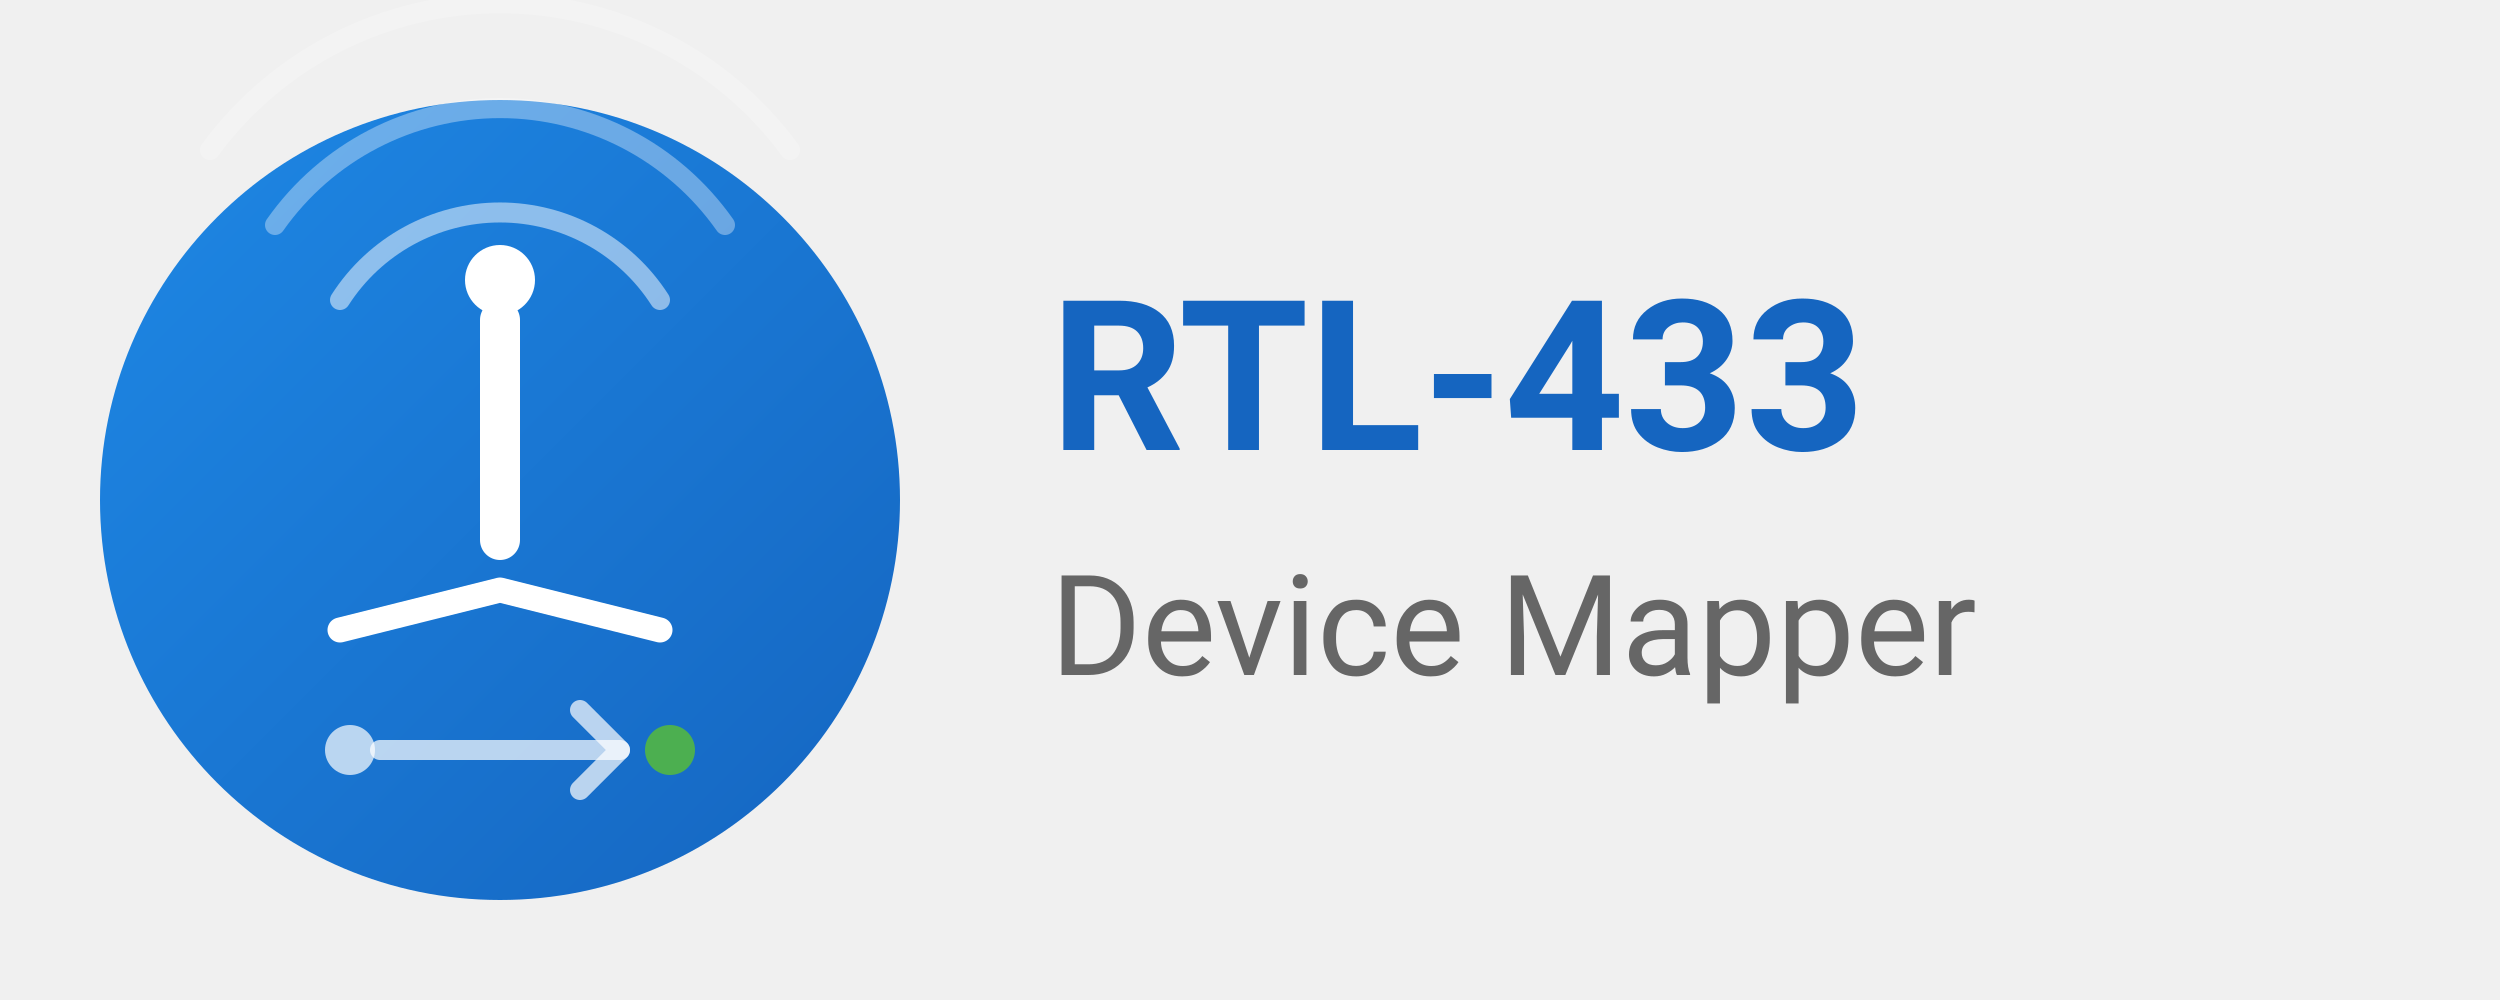
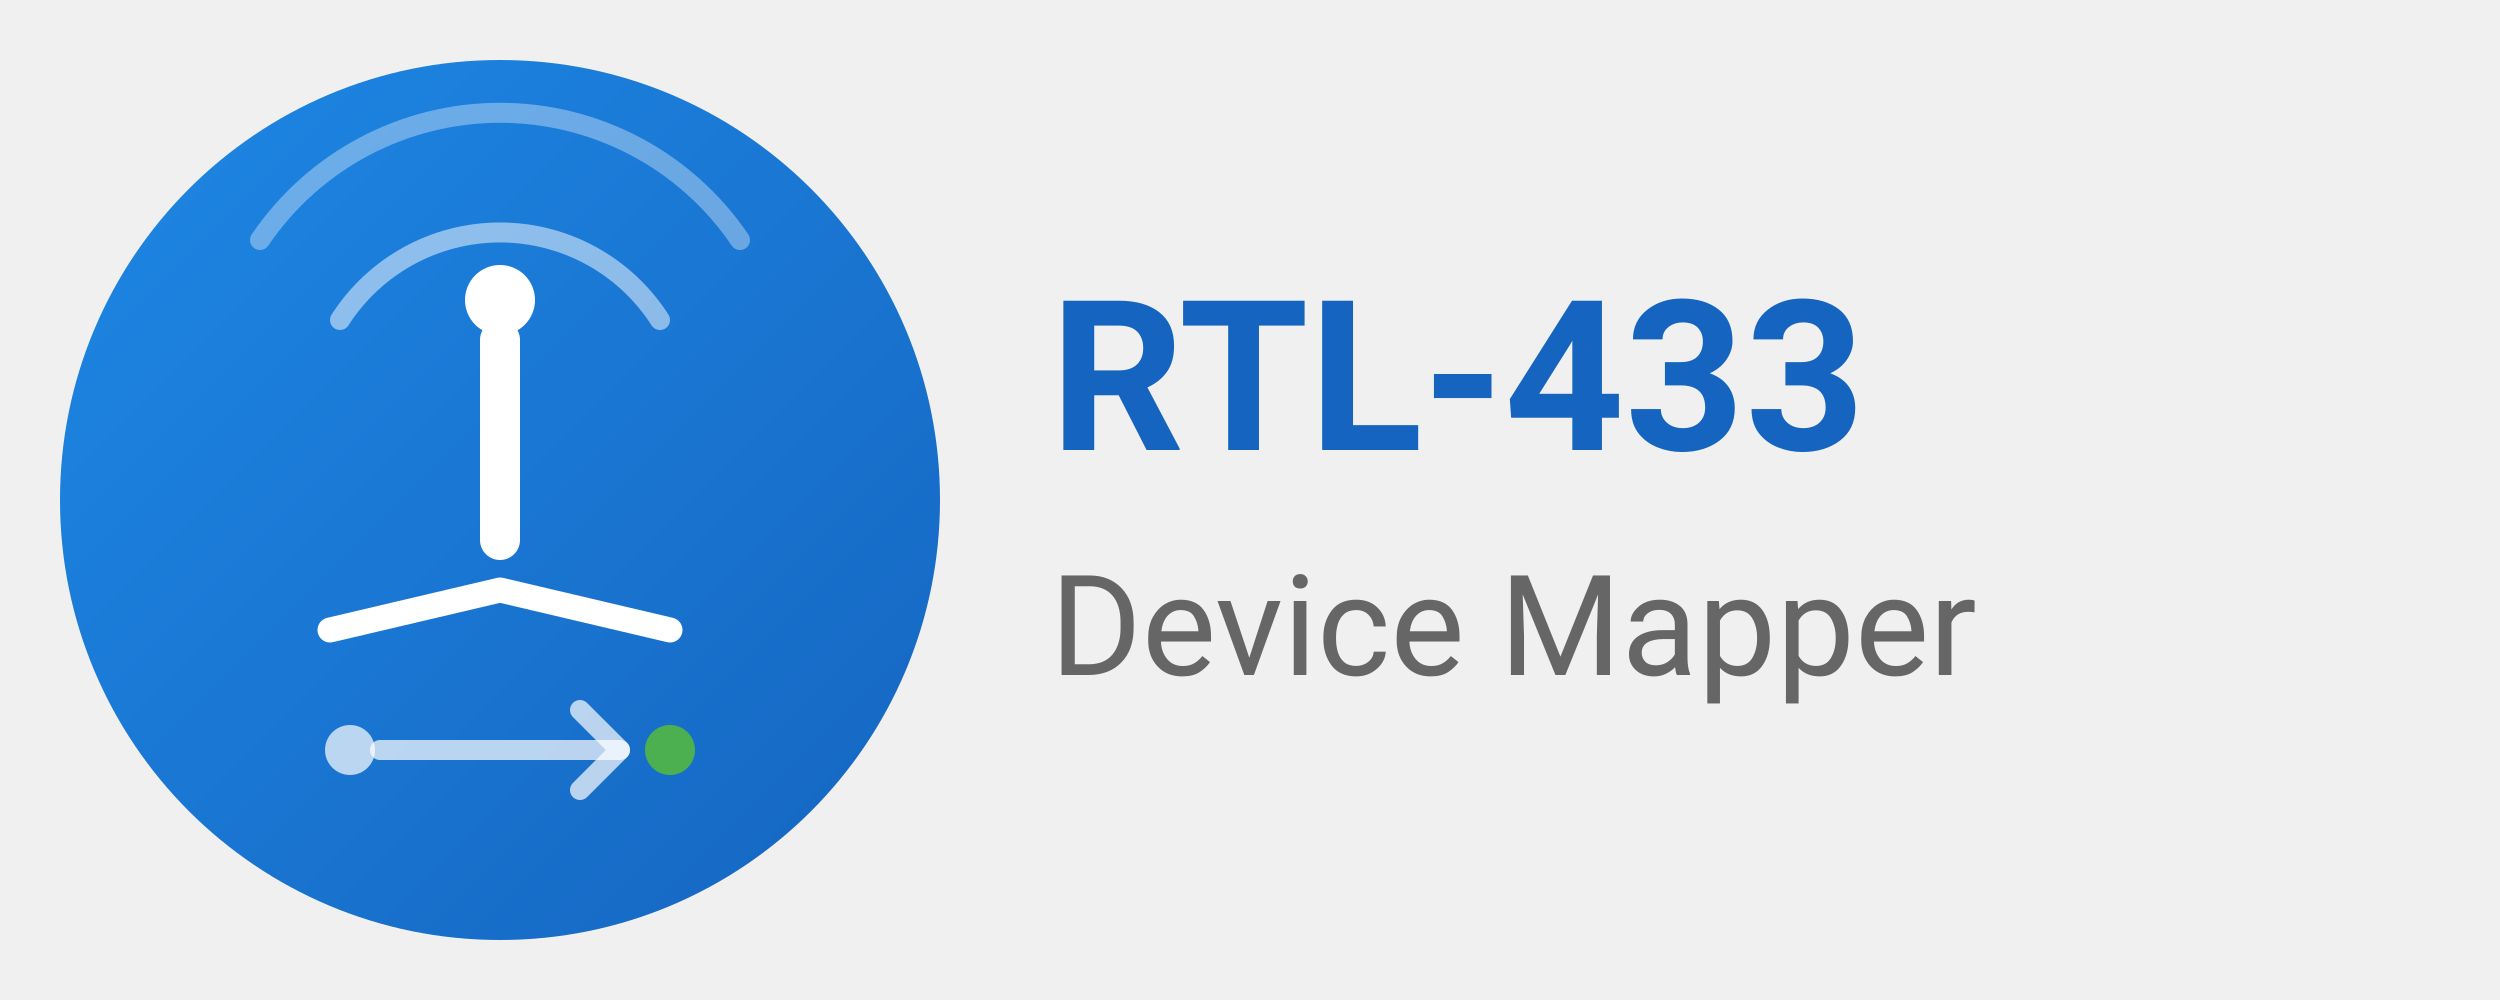
<svg xmlns="http://www.w3.org/2000/svg" viewBox="0 0 500 200" width="500" height="200">
  <defs>
    <linearGradient id="bg" x1="0" y1="0" x2="1" y2="1">
      <stop offset="0%" stop-color="#1E88E5" />
      <stop offset="100%" stop-color="#1565C0" />
    </linearGradient>
+     <clipPath id="circle-clip">
+       <circle cx="100" cy="100" r="88" />
+     </clipPath>
  </defs>
-   <circle cx="100" cy="100" r="80" fill="url(#bg)" />
-   <path d="M 68 60 A 38 38 0 0 1 132 60" fill="none" stroke="white" stroke-width="4" stroke-linecap="round" opacity="0.5" />
-   <path d="M 55 45 A 55 55 0 0 1 145 45" fill="none" stroke="white" stroke-width="4" stroke-linecap="round" opacity="0.35" />
-   <path d="M 42 30 A 72 72 0 0 1 158 30" fill="none" stroke="white" stroke-width="4" stroke-linecap="round" opacity="0.2" />
-   <rect x="96" y="60" width="8" height="52" rx="4" fill="white" />
-   <circle cx="100" cy="56" r="7" fill="white" />
-   <path d="M 68 126 L 100 118 L 132 126" fill="none" stroke="white" stroke-width="5" stroke-linecap="round" stroke-linejoin="round" />
-   <path d="M 76 150 L 124 150" fill="none" stroke="white" stroke-width="4" stroke-linecap="round" opacity="0.7" />
-   <path d="M 116 142 L 124 150 L 116 158" fill="none" stroke="white" stroke-width="4" stroke-linecap="round" stroke-linejoin="round" opacity="0.7" />
-   <circle cx="70" cy="150" r="5" fill="white" opacity="0.7" />
-   <circle cx="134" cy="150" r="5" fill="#4CAF50" />
+   <circle cx="100" cy="100" r="88" fill="url(#bg)" />
+   <g clip-path="url(#circle-clip)">
+     <path d="M 68 64 A 38 38 0 0 1 132 64" fill="none" stroke="white" stroke-width="4" stroke-linecap="round" opacity="0.5" />
+     <path d="M 52 48 A 58 58 0 0 1 148 48" fill="none" stroke="white" stroke-width="4" stroke-linecap="round" opacity="0.35" />
+     <path d="M 36 32 A 78 78 0 0 1 164 32" fill="none" stroke="white" stroke-width="4" stroke-linecap="round" opacity="0.2" />
+     <rect x="96" y="64" width="8" height="48" rx="4" fill="white" />
+     <circle cx="100" cy="60" r="7" fill="white" />
+     <path d="M 66 126 L 100 118 L 134 126" fill="none" stroke="white" stroke-width="5" stroke-linecap="round" stroke-linejoin="round" />
+     <path d="M 76 150 L 124 150" fill="none" stroke="white" stroke-width="4" stroke-linecap="round" opacity="0.7" />
+     <path d="M 116 142 L 124 150 L 116 158" fill="none" stroke="white" stroke-width="4" stroke-linecap="round" stroke-linejoin="round" opacity="0.7" />
+     <circle cx="70" cy="150" r="5" fill="white" opacity="0.7" />
+     <circle cx="134" cy="150" r="5" fill="#4CAF50" />
+   </g>
  <text x="210" y="90" font-family="system-ui, -apple-system, Segoe UI, Roboto, sans-serif" font-size="42" font-weight="700" fill="#1565C0">RTL-433</text>
  <text x="210" y="135" font-family="system-ui, -apple-system, Segoe UI, Roboto, sans-serif" font-size="28" font-weight="400" fill="#666">Device Mapper</text>
</svg>
